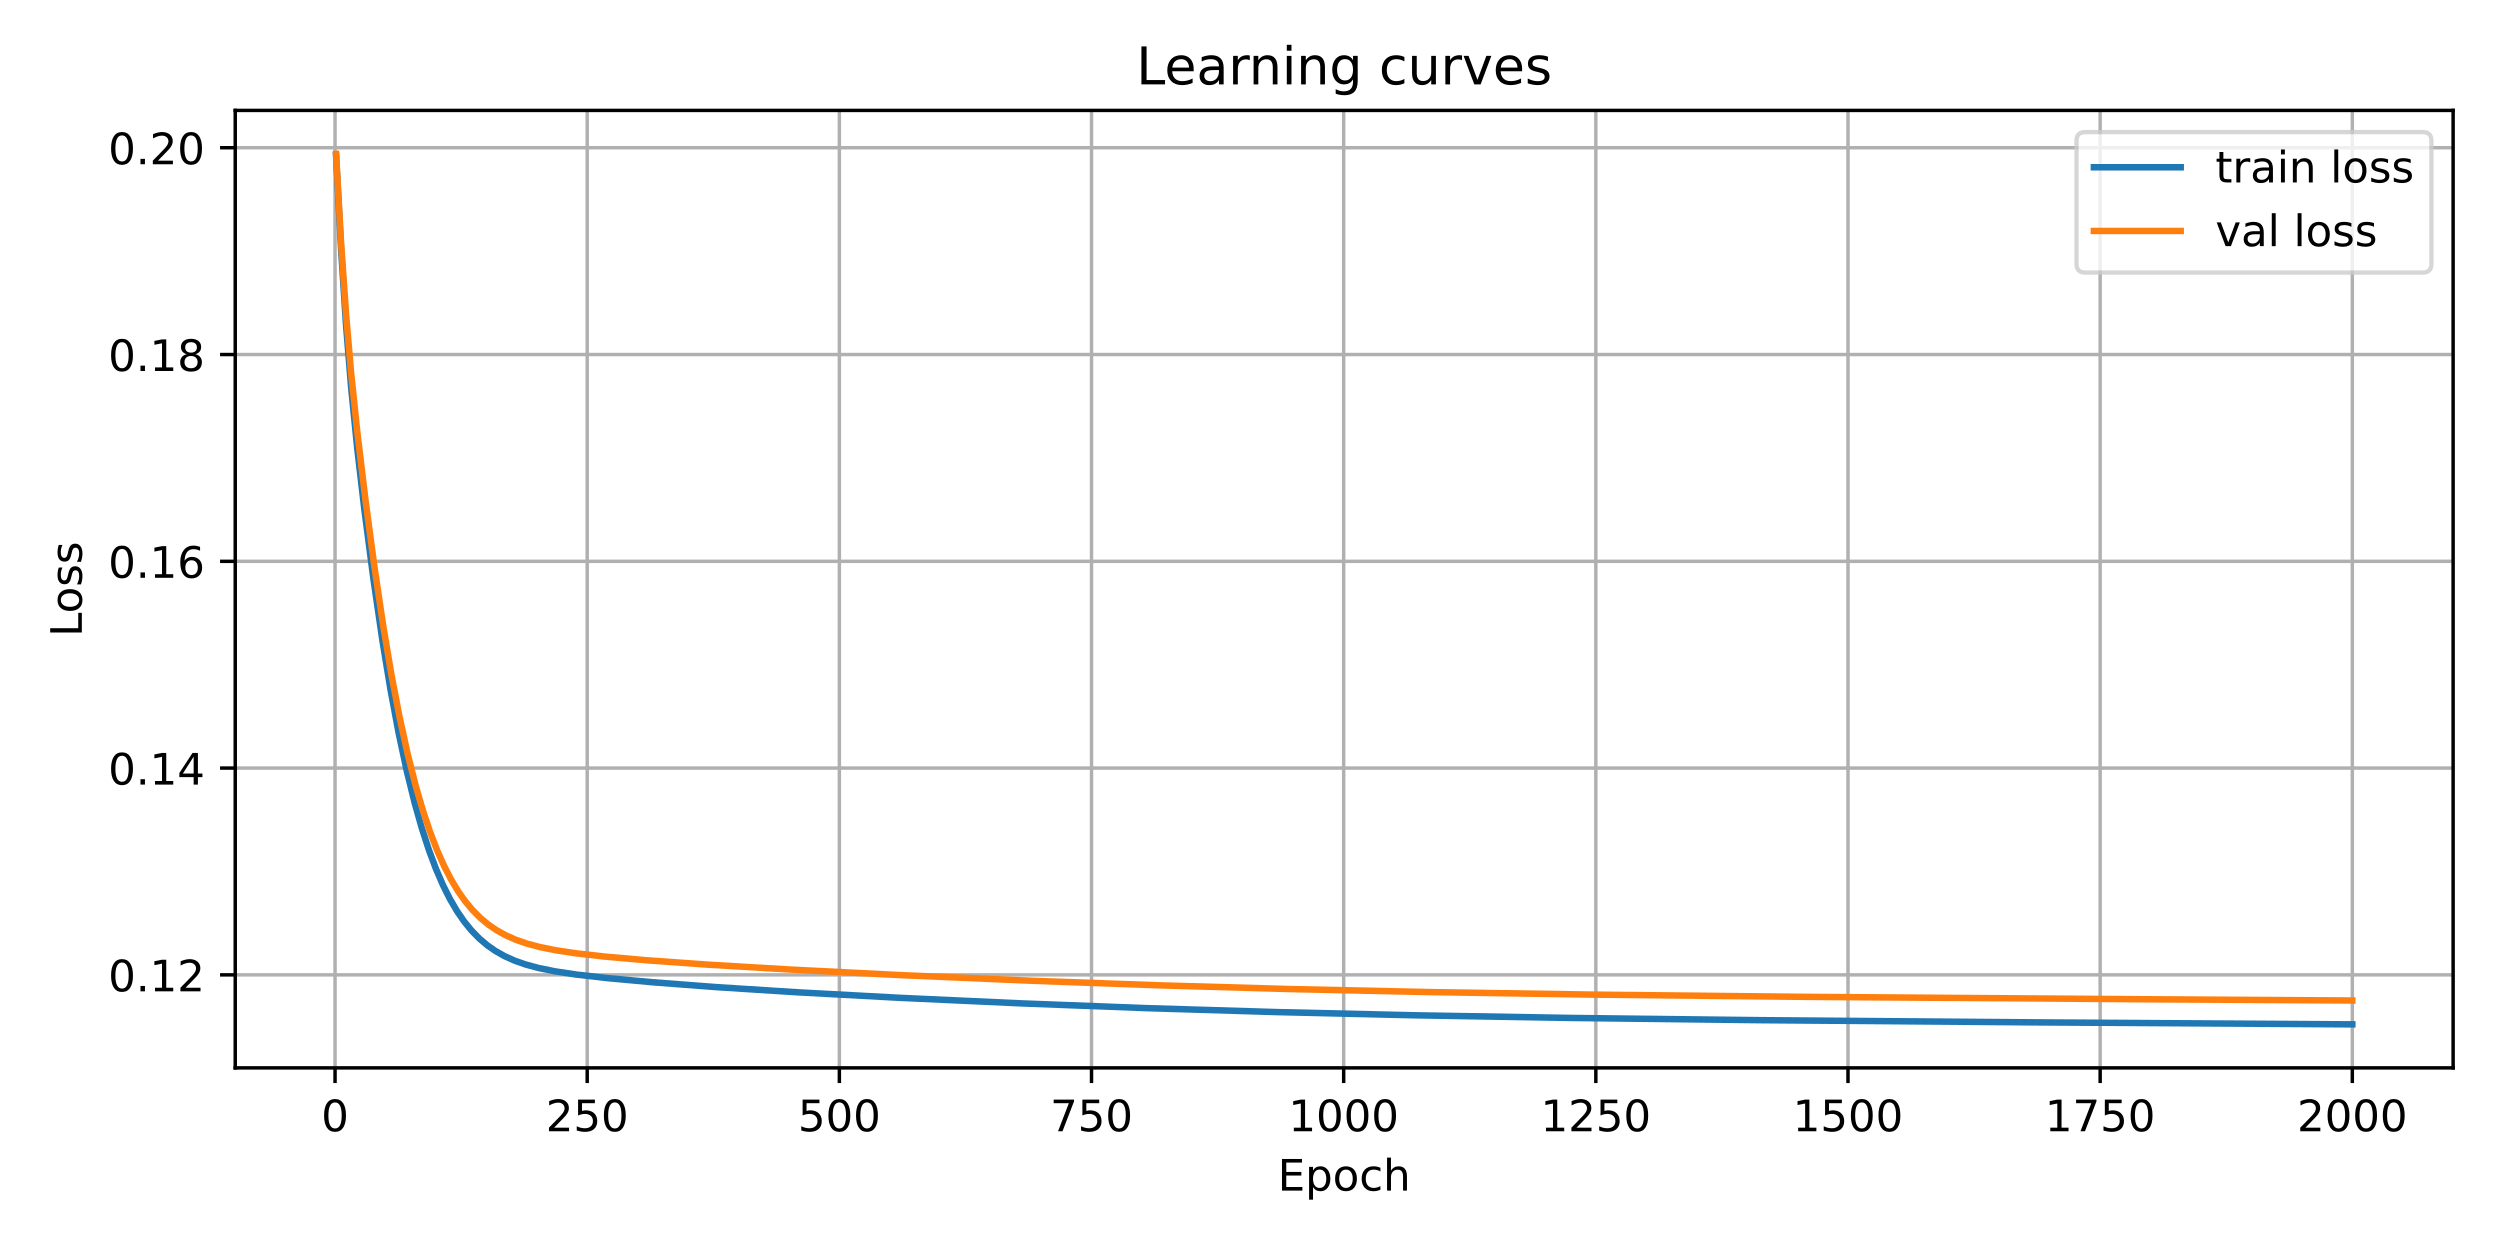
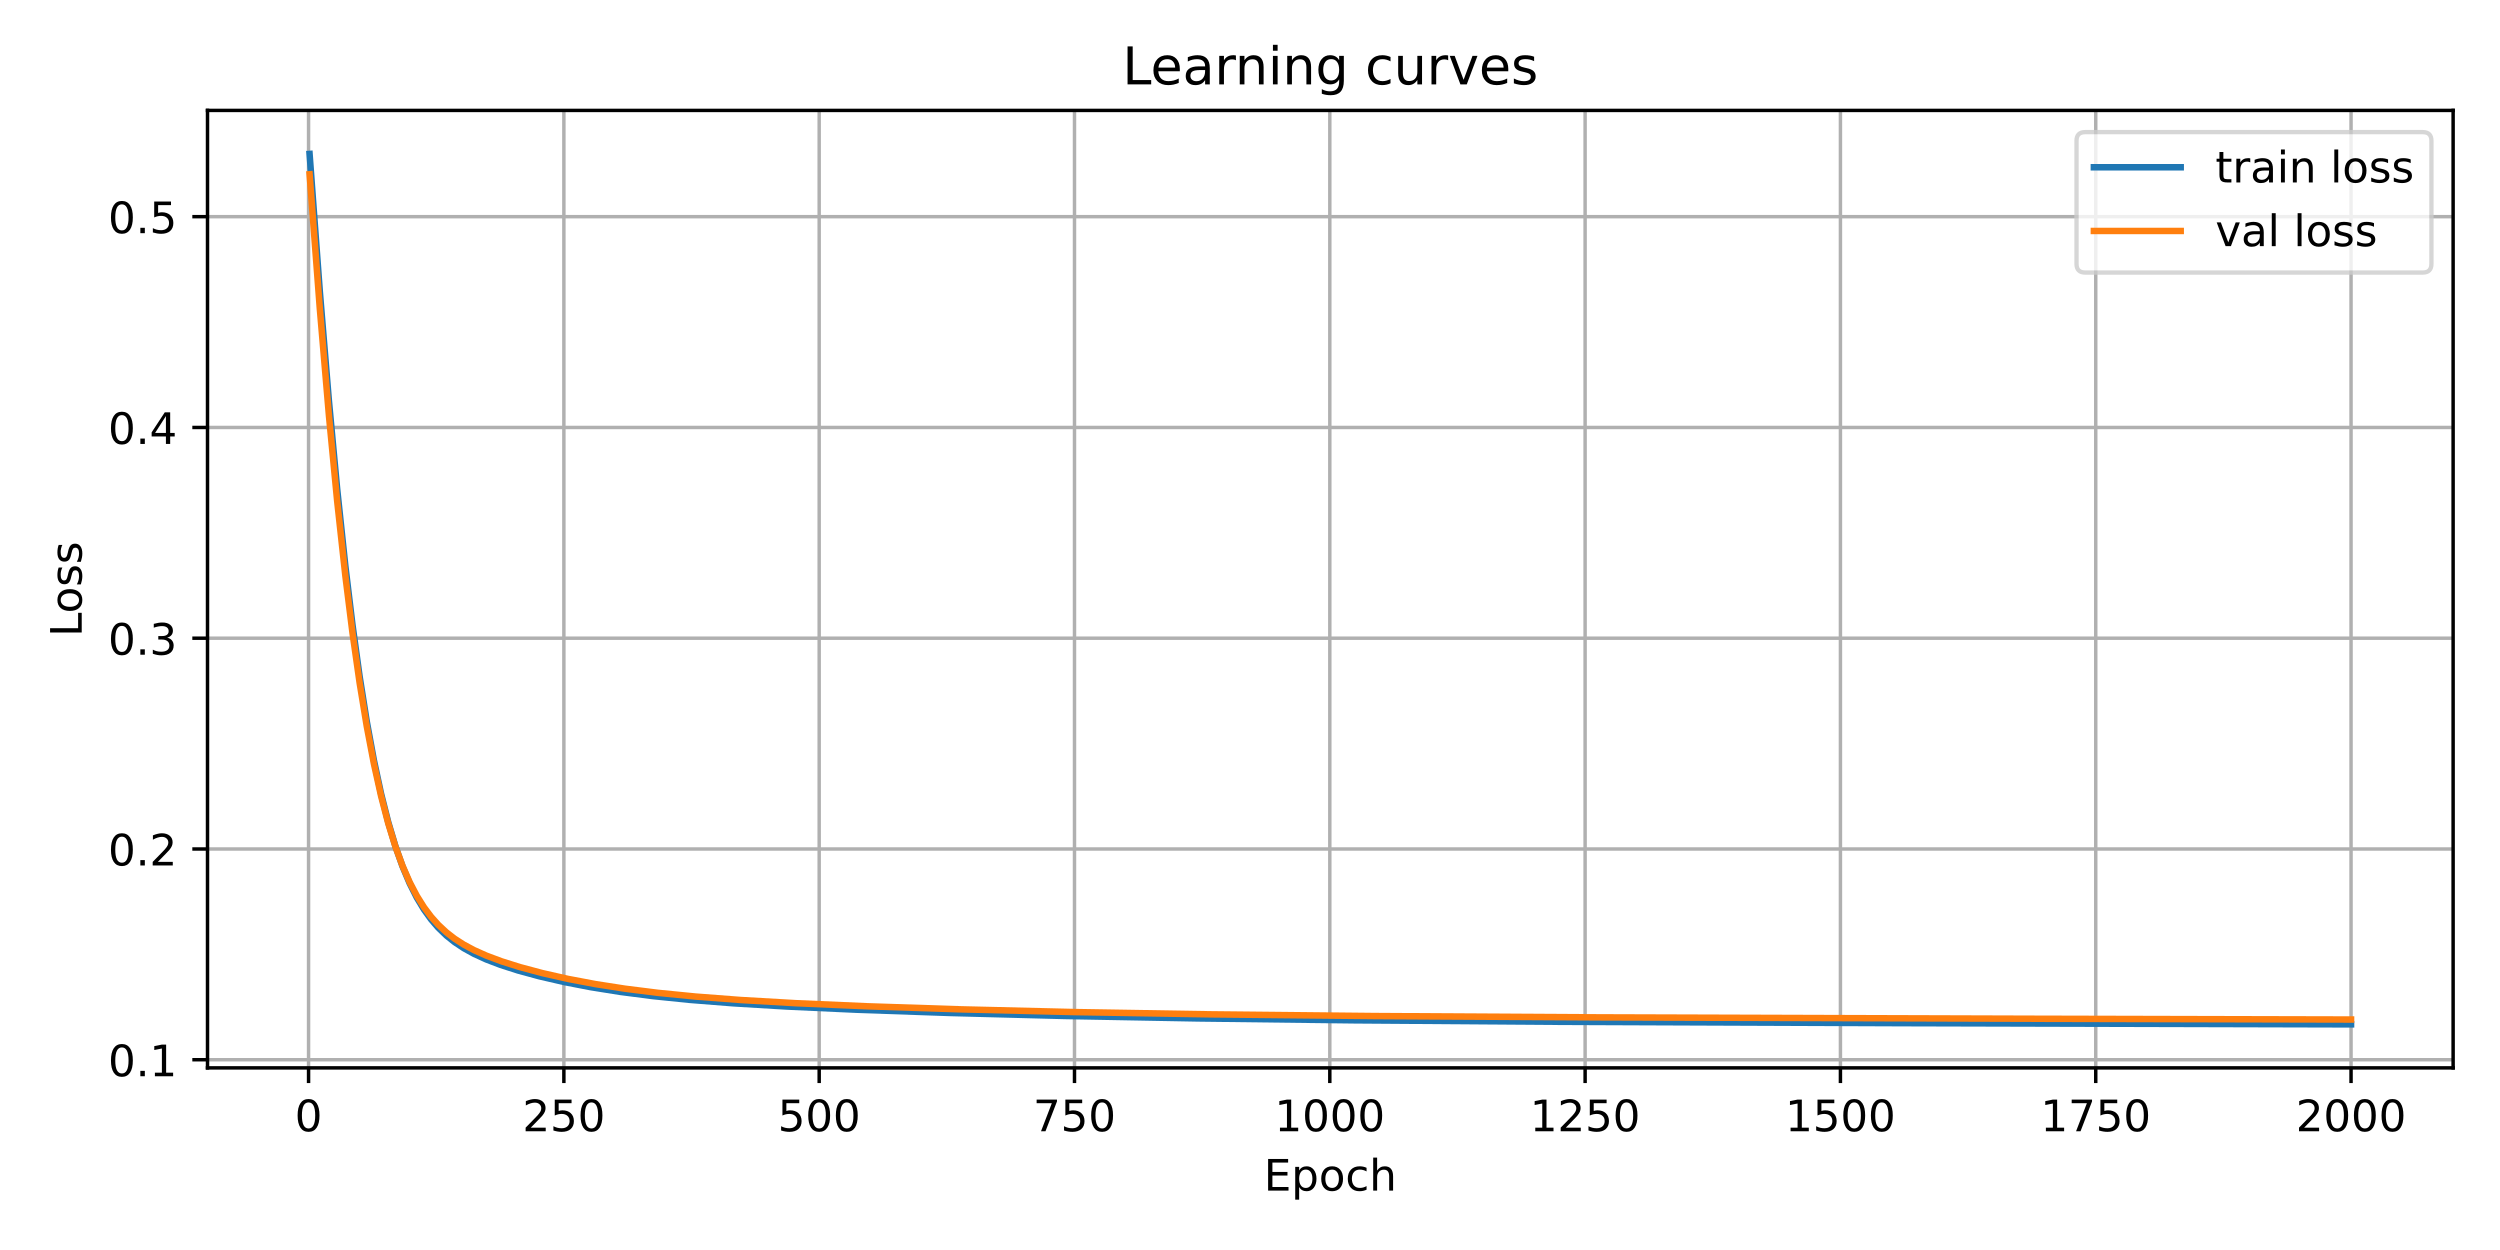
<svg xmlns="http://www.w3.org/2000/svg" xmlns:xlink="http://www.w3.org/1999/xlink" width="576pt" height="288pt" viewBox="0 0 576 288" version="1.1">
  <defs>
    <style type="text/css">*{stroke-linejoin: round; stroke-linecap: butt}</style>
  </defs>
  <g id="figure_1">
    <g id="patch_1">
      <path d="M 0 288  L 576 288  L 576 0  L 0 0  z " style="fill: #ffffff" />
    </g>
    <g id="axes_1">
      <g id="patch_2">
-         <path d="M 54.2 246.04  L 565.2 246.04  L 565.2 25.44  L 54.2 25.44  z " style="fill: #ffffff" />
+         <path d="M 47.81 246.04  L 565.2 246.04  L 565.2 25.44  L 47.81 25.44  z " style="fill: #ffffff" />
      </g>
      <g id="matplotlib.axis_1">
        <g id="xtick_1">
          <g id="line2d_1">
-             <path d="M 77.195 246.04  L 77.195 25.44  " clip-path="url(#pe8bb079bac)" style="fill: none; stroke: #b0b0b0; stroke-width: 0.8; stroke-linecap: square" />
+             <path d="M 71.092 246.04  L 71.092 25.44  " clip-path="url(#pb1911756c6)" style="fill: none; stroke: #b0b0b0; stroke-width: 0.8; stroke-linecap: square" />
          </g>
          <g id="line2d_2">
            <defs>
-               <path id="ma852bfc9d3" d="M 0 0  L 0 3.5  " style="stroke: #000000; stroke-width: 0.8" />
+               <path id="m61ad4c2de5" d="M 0 0  L 0 3.5  " style="stroke: #000000; stroke-width: 0.8" />
            </defs>
            <g>
-               <use xlink:href="#ma852bfc9d3" x="77.195" y="246.04" style="stroke: #000000; stroke-width: 0.8" />
+               <use xlink:href="#m61ad4c2de5" x="71.092" y="246.04" style="stroke: #000000; stroke-width: 0.8" />
            </g>
          </g>
          <g id="text_1">
-             <g transform="translate(74.01363 260.6384) scale(0.1 -0.1)">
+             <g transform="translate(67.91118 260.6384) scale(0.1 -0.1)">
              <defs>
                <path id="DejaVuSans-30" d="M 2034 4250  Q 1547 4250 1301 3770  Q 1056 3291 1056 2328  Q 1056 1369 1301 889  Q 1547 409 2034 409  Q 2525 409 2770 889  Q 3016 1369 3016 2328  Q 3016 3291 2770 3770  Q 2525 4250 2034 4250  z M 2034 4750  Q 2819 4750 3233 4129  Q 3647 3509 3647 2328  Q 3647 1150 3233 529  Q 2819 -91 2034 -91  Q 1250 -91 836 529  Q 422 1150 422 2328  Q 422 3509 836 4129  Q 1250 4750 2034 4750  z " transform="scale(0.015625)" />
              </defs>
              <use xlink:href="#DejaVuSans-30" />
            </g>
          </g>
        </g>
        <g id="xtick_2">
          <g id="line2d_3">
-             <path d="M 135.292 246.04  L 135.292 25.44  " clip-path="url(#pe8bb079bac)" style="fill: none; stroke: #b0b0b0; stroke-width: 0.8; stroke-linecap: square" />
+             <path d="M 129.916 246.04  L 129.916 25.44  " clip-path="url(#pb1911756c6)" style="fill: none; stroke: #b0b0b0; stroke-width: 0.8; stroke-linecap: square" />
          </g>
          <g id="line2d_4">
            <g>
-               <use xlink:href="#ma852bfc9d3" x="135.292" y="246.04" style="stroke: #000000; stroke-width: 0.8" />
+               <use xlink:href="#m61ad4c2de5" x="129.916" y="246.04" style="stroke: #000000; stroke-width: 0.8" />
            </g>
          </g>
          <g id="text_2">
-             <g transform="translate(125.7484 260.6384) scale(0.1 -0.1)">
+             <g transform="translate(120.3724 260.6384) scale(0.1 -0.1)">
              <defs>
                <path id="DejaVuSans-32" d="M 1228 531  L 3431 531  L 3431 0  L 469 0  L 469 531  Q 828 903 1448 1529  Q 2069 2156 2228 2338  Q 2531 2678 2651 2914  Q 2772 3150 2772 3378  Q 2772 3750 2511 3984  Q 2250 4219 1831 4219  Q 1534 4219 1204 4116  Q 875 4013 500 3803  L 500 4441  Q 881 4594 1212 4672  Q 1544 4750 1819 4750  Q 2544 4750 2975 4387  Q 3406 4025 3406 3419  Q 3406 3131 3298 2873  Q 3191 2616 2906 2266  Q 2828 2175 2409 1742  Q 1991 1309 1228 531  z " transform="scale(0.015625)" />
                <path id="DejaVuSans-35" d="M 691 4666  L 3169 4666  L 3169 4134  L 1269 4134  L 1269 2991  Q 1406 3038 1543 3061  Q 1681 3084 1819 3084  Q 2600 3084 3056 2656  Q 3513 2228 3513 1497  Q 3513 744 3044 326  Q 2575 -91 1722 -91  Q 1428 -91 1123 -41  Q 819 9 494 109  L 494 744  Q 775 591 1075 516  Q 1375 441 1709 441  Q 2250 441 2565 725  Q 2881 1009 2881 1497  Q 2881 1984 2565 2268  Q 2250 2553 1709 2553  Q 1456 2553 1204 2497  Q 953 2441 691 2322  L 691 4666  z " transform="scale(0.015625)" />
              </defs>
              <use xlink:href="#DejaVuSans-32" />
              <use xlink:href="#DejaVuSans-35" x="63.623" />
              <use xlink:href="#DejaVuSans-30" x="127.246" />
            </g>
          </g>
        </g>
        <g id="xtick_3">
          <g id="line2d_5">
-             <path d="M 193.389 246.04  L 193.389 25.44  " clip-path="url(#pe8bb079bac)" style="fill: none; stroke: #b0b0b0; stroke-width: 0.8; stroke-linecap: square" />
+             <path d="M 188.74 246.04  L 188.74 25.44  " clip-path="url(#pb1911756c6)" style="fill: none; stroke: #b0b0b0; stroke-width: 0.8; stroke-linecap: square" />
          </g>
          <g id="line2d_6">
            <g>
-               <use xlink:href="#ma852bfc9d3" x="193.389" y="246.04" style="stroke: #000000; stroke-width: 0.8" />
+               <use xlink:href="#m61ad4c2de5" x="188.74" y="246.04" style="stroke: #000000; stroke-width: 0.8" />
            </g>
          </g>
          <g id="text_3">
-             <g transform="translate(183.8456 260.6384) scale(0.1 -0.1)">
+             <g transform="translate(179.1961 260.6384) scale(0.1 -0.1)">
              <use xlink:href="#DejaVuSans-35" />
              <use xlink:href="#DejaVuSans-30" x="63.623" />
              <use xlink:href="#DejaVuSans-30" x="127.246" />
            </g>
          </g>
        </g>
        <g id="xtick_4">
          <g id="line2d_7">
-             <path d="M 251.487 246.04  L 251.487 25.44  " clip-path="url(#pe8bb079bac)" style="fill: none; stroke: #b0b0b0; stroke-width: 0.8; stroke-linecap: square" />
+             <path d="M 247.564 246.04  L 247.564 25.44  " clip-path="url(#pb1911756c6)" style="fill: none; stroke: #b0b0b0; stroke-width: 0.8; stroke-linecap: square" />
          </g>
          <g id="line2d_8">
            <g>
-               <use xlink:href="#ma852bfc9d3" x="251.487" y="246.04" style="stroke: #000000; stroke-width: 0.8" />
+               <use xlink:href="#m61ad4c2de5" x="247.564" y="246.04" style="stroke: #000000; stroke-width: 0.8" />
            </g>
          </g>
          <g id="text_4">
-             <g transform="translate(241.9428 260.6384) scale(0.1 -0.1)">
+             <g transform="translate(238.0199 260.6384) scale(0.1 -0.1)">
              <defs>
                <path id="DejaVuSans-37" d="M 525 4666  L 3525 4666  L 3525 4397  L 1831 0  L 1172 0  L 2766 4134  L 525 4134  L 525 4666  z " transform="scale(0.015625)" />
              </defs>
              <use xlink:href="#DejaVuSans-37" />
              <use xlink:href="#DejaVuSans-35" x="63.623" />
              <use xlink:href="#DejaVuSans-30" x="127.246" />
            </g>
          </g>
        </g>
        <g id="xtick_5">
          <g id="line2d_9">
-             <path d="M 309.584 246.04  L 309.584 25.44  " clip-path="url(#pe8bb079bac)" style="fill: none; stroke: #b0b0b0; stroke-width: 0.8; stroke-linecap: square" />
+             <path d="M 306.387 246.04  L 306.387 25.44  " clip-path="url(#pb1911756c6)" style="fill: none; stroke: #b0b0b0; stroke-width: 0.8; stroke-linecap: square" />
          </g>
          <g id="line2d_10">
            <g>
-               <use xlink:href="#ma852bfc9d3" x="309.584" y="246.04" style="stroke: #000000; stroke-width: 0.8" />
+               <use xlink:href="#m61ad4c2de5" x="306.387" y="246.04" style="stroke: #000000; stroke-width: 0.8" />
            </g>
          </g>
          <g id="text_5">
-             <g transform="translate(296.8588 260.6384) scale(0.1 -0.1)">
+             <g transform="translate(293.6624 260.6384) scale(0.1 -0.1)">
              <defs>
                <path id="DejaVuSans-31" d="M 794 531  L 1825 531  L 1825 4091  L 703 3866  L 703 4441  L 1819 4666  L 2450 4666  L 2450 531  L 3481 531  L 3481 0  L 794 0  L 794 531  z " transform="scale(0.015625)" />
              </defs>
              <use xlink:href="#DejaVuSans-31" />
              <use xlink:href="#DejaVuSans-30" x="63.623" />
              <use xlink:href="#DejaVuSans-30" x="127.246" />
              <use xlink:href="#DejaVuSans-30" x="190.869" />
            </g>
          </g>
        </g>
        <g id="xtick_6">
          <g id="line2d_11">
-             <path d="M 367.681 246.04  L 367.681 25.44  " clip-path="url(#pe8bb079bac)" style="fill: none; stroke: #b0b0b0; stroke-width: 0.8; stroke-linecap: square" />
+             <path d="M 365.211 246.04  L 365.211 25.44  " clip-path="url(#pb1911756c6)" style="fill: none; stroke: #b0b0b0; stroke-width: 0.8; stroke-linecap: square" />
          </g>
          <g id="line2d_12">
            <g>
-               <use xlink:href="#ma852bfc9d3" x="367.681" y="246.04" style="stroke: #000000; stroke-width: 0.8" />
+               <use xlink:href="#m61ad4c2de5" x="365.211" y="246.04" style="stroke: #000000; stroke-width: 0.8" />
            </g>
          </g>
          <g id="text_6">
-             <g transform="translate(354.956 260.6384) scale(0.1 -0.1)">
+             <g transform="translate(352.4861 260.6384) scale(0.1 -0.1)">
              <use xlink:href="#DejaVuSans-31" />
              <use xlink:href="#DejaVuSans-32" x="63.623" />
              <use xlink:href="#DejaVuSans-35" x="127.246" />
              <use xlink:href="#DejaVuSans-30" x="190.869" />
            </g>
          </g>
        </g>
        <g id="xtick_7">
          <g id="line2d_13">
-             <path d="M 425.778 246.04  L 425.778 25.44  " clip-path="url(#pe8bb079bac)" style="fill: none; stroke: #b0b0b0; stroke-width: 0.8; stroke-linecap: square" />
+             <path d="M 424.035 246.04  L 424.035 25.44  " clip-path="url(#pb1911756c6)" style="fill: none; stroke: #b0b0b0; stroke-width: 0.8; stroke-linecap: square" />
          </g>
          <g id="line2d_14">
            <g>
-               <use xlink:href="#ma852bfc9d3" x="425.778" y="246.04" style="stroke: #000000; stroke-width: 0.8" />
+               <use xlink:href="#m61ad4c2de5" x="424.035" y="246.04" style="stroke: #000000; stroke-width: 0.8" />
            </g>
          </g>
          <g id="text_7">
-             <g transform="translate(413.0533 260.6384) scale(0.1 -0.1)">
+             <g transform="translate(411.3098 260.6384) scale(0.1 -0.1)">
              <use xlink:href="#DejaVuSans-31" />
              <use xlink:href="#DejaVuSans-35" x="63.623" />
              <use xlink:href="#DejaVuSans-30" x="127.246" />
              <use xlink:href="#DejaVuSans-30" x="190.869" />
            </g>
          </g>
        </g>
        <g id="xtick_8">
          <g id="line2d_15">
-             <path d="M 483.875 246.04  L 483.875 25.44  " clip-path="url(#pe8bb079bac)" style="fill: none; stroke: #b0b0b0; stroke-width: 0.8; stroke-linecap: square" />
+             <path d="M 482.859 246.04  L 482.859 25.44  " clip-path="url(#pb1911756c6)" style="fill: none; stroke: #b0b0b0; stroke-width: 0.8; stroke-linecap: square" />
          </g>
          <g id="line2d_16">
            <g>
-               <use xlink:href="#ma852bfc9d3" x="483.875" y="246.04" style="stroke: #000000; stroke-width: 0.8" />
+               <use xlink:href="#m61ad4c2de5" x="482.859" y="246.04" style="stroke: #000000; stroke-width: 0.8" />
            </g>
          </g>
          <g id="text_8">
-             <g transform="translate(471.1505 260.6384) scale(0.1 -0.1)">
+             <g transform="translate(470.1335 260.6384) scale(0.1 -0.1)">
              <use xlink:href="#DejaVuSans-31" />
              <use xlink:href="#DejaVuSans-37" x="63.623" />
              <use xlink:href="#DejaVuSans-35" x="127.246" />
              <use xlink:href="#DejaVuSans-30" x="190.869" />
            </g>
          </g>
        </g>
        <g id="xtick_9">
          <g id="line2d_17">
-             <path d="M 541.973 246.04  L 541.973 25.44  " clip-path="url(#pe8bb079bac)" style="fill: none; stroke: #b0b0b0; stroke-width: 0.8; stroke-linecap: square" />
+             <path d="M 541.682 246.04  L 541.682 25.44  " clip-path="url(#pb1911756c6)" style="fill: none; stroke: #b0b0b0; stroke-width: 0.8; stroke-linecap: square" />
          </g>
          <g id="line2d_18">
            <g>
-               <use xlink:href="#ma852bfc9d3" x="541.973" y="246.04" style="stroke: #000000; stroke-width: 0.8" />
+               <use xlink:href="#m61ad4c2de5" x="541.682" y="246.04" style="stroke: #000000; stroke-width: 0.8" />
            </g>
          </g>
          <g id="text_9">
-             <g transform="translate(529.2477 260.6384) scale(0.1 -0.1)">
+             <g transform="translate(528.9573 260.6384) scale(0.1 -0.1)">
              <use xlink:href="#DejaVuSans-32" />
              <use xlink:href="#DejaVuSans-30" x="63.623" />
              <use xlink:href="#DejaVuSans-30" x="127.246" />
              <use xlink:href="#DejaVuSans-30" x="190.869" />
            </g>
          </g>
        </g>
        <g id="text_10">
-           <g transform="translate(294.3891 274.3166) scale(0.1 -0.1)">
+           <g transform="translate(291.1941 274.3166) scale(0.1 -0.1)">
            <defs>
              <path id="DejaVuSans-45" d="M 628 4666  L 3578 4666  L 3578 4134  L 1259 4134  L 1259 2753  L 3481 2753  L 3481 2222  L 1259 2222  L 1259 531  L 3634 531  L 3634 0  L 628 0  L 628 4666  z " transform="scale(0.015625)" />
              <path id="DejaVuSans-70" d="M 1159 525  L 1159 -1331  L 581 -1331  L 581 3500  L 1159 3500  L 1159 2969  Q 1341 3281 1617 3432  Q 1894 3584 2278 3584  Q 2916 3584 3314 3078  Q 3713 2572 3713 1747  Q 3713 922 3314 415  Q 2916 -91 2278 -91  Q 1894 -91 1617 61  Q 1341 213 1159 525  z M 3116 1747  Q 3116 2381 2855 2742  Q 2594 3103 2138 3103  Q 1681 3103 1420 2742  Q 1159 2381 1159 1747  Q 1159 1113 1420 752  Q 1681 391 2138 391  Q 2594 391 2855 752  Q 3116 1113 3116 1747  z " transform="scale(0.015625)" />
              <path id="DejaVuSans-6f" d="M 1959 3097  Q 1497 3097 1228 2736  Q 959 2375 959 1747  Q 959 1119 1226 758  Q 1494 397 1959 397  Q 2419 397 2687 759  Q 2956 1122 2956 1747  Q 2956 2369 2687 2733  Q 2419 3097 1959 3097  z M 1959 3584  Q 2709 3584 3137 3096  Q 3566 2609 3566 1747  Q 3566 888 3137 398  Q 2709 -91 1959 -91  Q 1206 -91 779 398  Q 353 888 353 1747  Q 353 2609 779 3096  Q 1206 3584 1959 3584  z " transform="scale(0.015625)" />
              <path id="DejaVuSans-63" d="M 3122 3366  L 3122 2828  Q 2878 2963 2633 3030  Q 2388 3097 2138 3097  Q 1578 3097 1268 2742  Q 959 2388 959 1747  Q 959 1106 1268 751  Q 1578 397 2138 397  Q 2388 397 2633 464  Q 2878 531 3122 666  L 3122 134  Q 2881 22 2623 -34  Q 2366 -91 2075 -91  Q 1284 -91 818 406  Q 353 903 353 1747  Q 353 2603 823 3093  Q 1294 3584 2113 3584  Q 2378 3584 2631 3529  Q 2884 3475 3122 3366  z " transform="scale(0.015625)" />
              <path id="DejaVuSans-68" d="M 3513 2113  L 3513 0  L 2938 0  L 2938 2094  Q 2938 2591 2744 2837  Q 2550 3084 2163 3084  Q 1697 3084 1428 2787  Q 1159 2491 1159 1978  L 1159 0  L 581 0  L 581 4863  L 1159 4863  L 1159 2956  Q 1366 3272 1645 3428  Q 1925 3584 2291 3584  Q 2894 3584 3203 3211  Q 3513 2838 3513 2113  z " transform="scale(0.015625)" />
            </defs>
            <use xlink:href="#DejaVuSans-45" />
            <use xlink:href="#DejaVuSans-70" x="63.184" />
            <use xlink:href="#DejaVuSans-6f" x="126.66" />
            <use xlink:href="#DejaVuSans-63" x="187.842" />
            <use xlink:href="#DejaVuSans-68" x="242.822" />
          </g>
        </g>
      </g>
      <g id="matplotlib.axis_2">
        <g id="ytick_1">
          <g id="line2d_19">
-             <path d="M 54.2 224.607  L 565.2 224.607  " clip-path="url(#pe8bb079bac)" style="fill: none; stroke: #b0b0b0; stroke-width: 0.8; stroke-linecap: square" />
+             <path d="M 47.81 244.167  L 565.2 244.167  " clip-path="url(#pb1911756c6)" style="fill: none; stroke: #b0b0b0; stroke-width: 0.8; stroke-linecap: square" />
          </g>
          <g id="line2d_20">
            <defs>
-               <path id="m30948f70c2" d="M 0 0  L -3.5 0  " style="stroke: #000000; stroke-width: 0.8" />
+               <path id="m77de1661bc" d="M 0 0  L -3.5 0  " style="stroke: #000000; stroke-width: 0.8" />
            </defs>
            <g>
-               <use xlink:href="#m30948f70c2" x="54.2" y="224.607" style="stroke: #000000; stroke-width: 0.8" />
+               <use xlink:href="#m77de1661bc" x="47.81" y="244.167" style="stroke: #000000; stroke-width: 0.8" />
            </g>
          </g>
          <g id="text_11">
-             <g transform="translate(24.93437 228.4063) scale(0.1 -0.1)">
+             <g transform="translate(24.90687 247.9664) scale(0.1 -0.1)">
              <defs>
                <path id="DejaVuSans-2e" d="M 684 794  L 1344 794  L 1344 0  L 684 0  L 684 794  z " transform="scale(0.015625)" />
              </defs>
              <use xlink:href="#DejaVuSans-30" />
              <use xlink:href="#DejaVuSans-2e" x="63.623" />
              <use xlink:href="#DejaVuSans-31" x="95.41" />
-               <use xlink:href="#DejaVuSans-32" x="159.033" />
            </g>
          </g>
        </g>
        <g id="ytick_2">
          <g id="line2d_21">
-             <path d="M 54.2 176.966  L 565.2 176.966  " clip-path="url(#pe8bb079bac)" style="fill: none; stroke: #b0b0b0; stroke-width: 0.8; stroke-linecap: square" />
+             <path d="M 47.81 195.607  L 565.2 195.607  " clip-path="url(#pb1911756c6)" style="fill: none; stroke: #b0b0b0; stroke-width: 0.8; stroke-linecap: square" />
          </g>
          <g id="line2d_22">
            <g>
-               <use xlink:href="#m30948f70c2" x="54.2" y="176.966" style="stroke: #000000; stroke-width: 0.8" />
+               <use xlink:href="#m77de1661bc" x="47.81" y="195.607" style="stroke: #000000; stroke-width: 0.8" />
            </g>
          </g>
          <g id="text_12">
-             <g transform="translate(24.93437 180.7654) scale(0.1 -0.1)">
-               <defs>
-                 <path id="DejaVuSans-34" d="M 2419 4116  L 825 1625  L 2419 1625  L 2419 4116  z M 2253 4666  L 3047 4666  L 3047 1625  L 3713 1625  L 3713 1100  L 3047 1100  L 3047 0  L 2419 0  L 2419 1100  L 313 1100  L 313 1709  L 2253 4666  z " transform="scale(0.015625)" />
-               </defs>
+             <g transform="translate(24.90687 199.4062) scale(0.1 -0.1)">
              <use xlink:href="#DejaVuSans-30" />
              <use xlink:href="#DejaVuSans-2e" x="63.623" />
-               <use xlink:href="#DejaVuSans-31" x="95.41" />
-               <use xlink:href="#DejaVuSans-34" x="159.033" />
+               <use xlink:href="#DejaVuSans-32" x="95.41" />
            </g>
          </g>
        </g>
        <g id="ytick_3">
          <g id="line2d_23">
-             <path d="M 54.2 129.325  L 565.2 129.325  " clip-path="url(#pe8bb079bac)" style="fill: none; stroke: #b0b0b0; stroke-width: 0.8; stroke-linecap: square" />
+             <path d="M 47.81 147.047  L 565.2 147.047  " clip-path="url(#pb1911756c6)" style="fill: none; stroke: #b0b0b0; stroke-width: 0.8; stroke-linecap: square" />
          </g>
          <g id="line2d_24">
            <g>
-               <use xlink:href="#m30948f70c2" x="54.2" y="129.325" style="stroke: #000000; stroke-width: 0.8" />
+               <use xlink:href="#m77de1661bc" x="47.81" y="147.047" style="stroke: #000000; stroke-width: 0.8" />
            </g>
          </g>
          <g id="text_13">
-             <g transform="translate(24.93437 133.1245) scale(0.1 -0.1)">
-               <defs>
-                 <path id="DejaVuSans-36" d="M 2113 2584  Q 1688 2584 1439 2293  Q 1191 2003 1191 1497  Q 1191 994 1439 701  Q 1688 409 2113 409  Q 2538 409 2786 701  Q 3034 994 3034 1497  Q 3034 2003 2786 2293  Q 2538 2584 2113 2584  z M 3366 4563  L 3366 3988  Q 3128 4100 2886 4159  Q 2644 4219 2406 4219  Q 1781 4219 1451 3797  Q 1122 3375 1075 2522  Q 1259 2794 1537 2939  Q 1816 3084 2150 3084  Q 2853 3084 3261 2657  Q 3669 2231 3669 1497  Q 3669 778 3244 343  Q 2819 -91 2113 -91  Q 1303 -91 875 529  Q 447 1150 447 2328  Q 447 3434 972 4092  Q 1497 4750 2381 4750  Q 2619 4750 2861 4703  Q 3103 4656 3366 4563  z " transform="scale(0.015625)" />
+             <g transform="translate(24.90687 150.8459) scale(0.1 -0.1)">
+               <defs>
+                 <path id="DejaVuSans-33" d="M 2597 2516  Q 3050 2419 3304 2112  Q 3559 1806 3559 1356  Q 3559 666 3084 287  Q 2609 -91 1734 -91  Q 1441 -91 1130 -33  Q 819 25 488 141  L 488 750  Q 750 597 1062 519  Q 1375 441 1716 441  Q 2309 441 2620 675  Q 2931 909 2931 1356  Q 2931 1769 2642 2001  Q 2353 2234 1838 2234  L 1294 2234  L 1294 2753  L 1863 2753  Q 2328 2753 2575 2939  Q 2822 3125 2822 3475  Q 2822 3834 2567 4026  Q 2313 4219 1838 4219  Q 1578 4219 1281 4162  Q 984 4106 628 3988  L 628 4550  Q 988 4650 1302 4700  Q 1616 4750 1894 4750  Q 2613 4750 3031 4423  Q 3450 4097 3450 3541  Q 3450 3153 3228 2886  Q 3006 2619 2597 2516  z " transform="scale(0.015625)" />
              </defs>
              <use xlink:href="#DejaVuSans-30" />
              <use xlink:href="#DejaVuSans-2e" x="63.623" />
-               <use xlink:href="#DejaVuSans-31" x="95.41" />
-               <use xlink:href="#DejaVuSans-36" x="159.033" />
+               <use xlink:href="#DejaVuSans-33" x="95.41" />
            </g>
          </g>
        </g>
        <g id="ytick_4">
          <g id="line2d_25">
-             <path d="M 54.2 81.684  L 565.2 81.684  " clip-path="url(#pe8bb079bac)" style="fill: none; stroke: #b0b0b0; stroke-width: 0.8; stroke-linecap: square" />
+             <path d="M 47.81 98.486  L 565.2 98.486  " clip-path="url(#pb1911756c6)" style="fill: none; stroke: #b0b0b0; stroke-width: 0.8; stroke-linecap: square" />
          </g>
          <g id="line2d_26">
            <g>
-               <use xlink:href="#m30948f70c2" x="54.2" y="81.684" style="stroke: #000000; stroke-width: 0.8" />
+               <use xlink:href="#m77de1661bc" x="47.81" y="98.486" style="stroke: #000000; stroke-width: 0.8" />
            </g>
          </g>
          <g id="text_14">
-             <g transform="translate(24.93437 85.48358) scale(0.1 -0.1)">
-               <defs>
-                 <path id="DejaVuSans-38" d="M 2034 2216  Q 1584 2216 1326 1975  Q 1069 1734 1069 1313  Q 1069 891 1326 650  Q 1584 409 2034 409  Q 2484 409 2743 651  Q 3003 894 3003 1313  Q 3003 1734 2745 1975  Q 2488 2216 2034 2216  z M 1403 2484  Q 997 2584 770 2862  Q 544 3141 544 3541  Q 544 4100 942 4425  Q 1341 4750 2034 4750  Q 2731 4750 3128 4425  Q 3525 4100 3525 3541  Q 3525 3141 3298 2862  Q 3072 2584 2669 2484  Q 3125 2378 3379 2068  Q 3634 1759 3634 1313  Q 3634 634 3220 271  Q 2806 -91 2034 -91  Q 1263 -91 848 271  Q 434 634 434 1313  Q 434 1759 690 2068  Q 947 2378 1403 2484  z M 1172 3481  Q 1172 3119 1398 2916  Q 1625 2713 2034 2713  Q 2441 2713 2670 2916  Q 2900 3119 2900 3481  Q 2900 3844 2670 4047  Q 2441 4250 2034 4250  Q 1625 4250 1398 4047  Q 1172 3844 1172 3481  z " transform="scale(0.015625)" />
+             <g transform="translate(24.90687 102.2857) scale(0.1 -0.1)">
+               <defs>
+                 <path id="DejaVuSans-34" d="M 2419 4116  L 825 1625  L 2419 1625  L 2419 4116  z M 2253 4666  L 3047 4666  L 3047 1625  L 3713 1625  L 3713 1100  L 3047 1100  L 3047 0  L 2419 0  L 2419 1100  L 313 1100  L 313 1709  L 2253 4666  z " transform="scale(0.015625)" />
              </defs>
              <use xlink:href="#DejaVuSans-30" />
              <use xlink:href="#DejaVuSans-2e" x="63.623" />
-               <use xlink:href="#DejaVuSans-31" x="95.41" />
-               <use xlink:href="#DejaVuSans-38" x="159.033" />
+               <use xlink:href="#DejaVuSans-34" x="95.41" />
            </g>
          </g>
        </g>
        <g id="ytick_5">
          <g id="line2d_27">
-             <path d="M 54.2 34.043  L 565.2 34.043  " clip-path="url(#pe8bb079bac)" style="fill: none; stroke: #b0b0b0; stroke-width: 0.8; stroke-linecap: square" />
+             <path d="M 47.81 49.926  L 565.2 49.926  " clip-path="url(#pb1911756c6)" style="fill: none; stroke: #b0b0b0; stroke-width: 0.8; stroke-linecap: square" />
          </g>
          <g id="line2d_28">
            <g>
-               <use xlink:href="#m30948f70c2" x="54.2" y="34.043" style="stroke: #000000; stroke-width: 0.8" />
+               <use xlink:href="#m77de1661bc" x="47.81" y="49.926" style="stroke: #000000; stroke-width: 0.8" />
            </g>
          </g>
          <g id="text_15">
-             <g transform="translate(24.93437 37.84268) scale(0.1 -0.1)">
+             <g transform="translate(24.90687 53.72541) scale(0.1 -0.1)">
              <use xlink:href="#DejaVuSans-30" />
              <use xlink:href="#DejaVuSans-2e" x="63.623" />
-               <use xlink:href="#DejaVuSans-32" x="95.41" />
-               <use xlink:href="#DejaVuSans-30" x="159.033" />
+               <use xlink:href="#DejaVuSans-35" x="95.41" />
            </g>
          </g>
        </g>
        <g id="text_16">
-           <g transform="translate(18.85469 146.7072) rotate(-90) scale(0.1 -0.1)">
+           <g transform="translate(18.82719 146.7072) rotate(-90) scale(0.1 -0.1)">
            <defs>
              <path id="DejaVuSans-4c" d="M 628 4666  L 1259 4666  L 1259 531  L 3531 531  L 3531 0  L 628 0  L 628 4666  z " transform="scale(0.015625)" />
              <path id="DejaVuSans-73" d="M 2834 3397  L 2834 2853  Q 2591 2978 2328 3040  Q 2066 3103 1784 3103  Q 1356 3103 1142 2972  Q 928 2841 928 2578  Q 928 2378 1081 2264  Q 1234 2150 1697 2047  L 1894 2003  Q 2506 1872 2764 1633  Q 3022 1394 3022 966  Q 3022 478 2636 193  Q 2250 -91 1575 -91  Q 1294 -91 989 -36  Q 684 19 347 128  L 347 722  Q 666 556 975 473  Q 1284 391 1588 391  Q 1994 391 2212 530  Q 2431 669 2431 922  Q 2431 1156 2273 1281  Q 2116 1406 1581 1522  L 1381 1569  Q 847 1681 609 1914  Q 372 2147 372 2553  Q 372 3047 722 3315  Q 1072 3584 1716 3584  Q 2034 3584 2315 3537  Q 2597 3491 2834 3397  z " transform="scale(0.015625)" />
            </defs>
            <use xlink:href="#DejaVuSans-4c" />
            <use xlink:href="#DejaVuSans-6f" x="53.963" />
            <use xlink:href="#DejaVuSans-73" x="115.145" />
            <use xlink:href="#DejaVuSans-73" x="167.244" />
          </g>
        </g>
      </g>
      <g id="line2d_29">
-         <path d="M 77.427 35.781  L 78.589 57.46  L 79.751 75.188  L 80.913 89.386  L 82.307 103.294  L 83.934 117.255  L 86.026 133.292  L 88.117 147.613  L 89.976 158.888  L 91.835 168.82  L 93.694 177.503  L 95.554 185.044  L 97.18 190.789  L 98.807 195.808  L 100.434 200.167  L 102.06 203.935  L 103.687 207.175  L 105.314 209.947  L 106.941 212.309  L 108.567 214.314  L 110.427 216.23  L 112.286 217.806  L 114.145 219.102  L 116.236 220.285  L 118.56 221.329  L 121.116 222.225  L 124.137 223.039  L 127.856 223.792  L 132.736 224.531  L 139.708 225.334  L 150.397 226.316  L 165.27 227.447  L 183.861 228.631  L 207.333 229.898  L 234.987 231.165  L 264.036 232.27  L 294.246 233.186  L 326.083 233.925  L 361.871 234.532  L 405.793 235.049  L 469.932 235.56  L 541.973 236.013  L 541.973 236.013  " clip-path="url(#pe8bb079bac)" style="fill: none; stroke: #1f77b4; stroke-width: 1.5; stroke-linecap: square" />
+         <path d="M 71.328 35.467  L 73.681 67.094  L 75.798 92.555  L 77.681 112.652  L 79.563 130.355  L 81.21 143.947  L 82.857 155.867  L 84.504 166.238  L 86.151 175.192  L 87.798 182.869  L 89.445 189.409  L 91.093 194.947  L 92.74 199.613  L 94.387 203.527  L 96.034 206.802  L 97.681 209.536  L 99.328 211.821  L 100.975 213.734  L 102.857 215.552  L 104.74 217.058  L 106.857 218.465  L 109.21 219.762  L 112.034 221.053  L 115.328 222.308  L 119.328 223.594  L 124.269 224.94  L 129.916 226.243  L 136.034 227.43  L 142.857 228.523  L 150.387 229.496  L 158.857 230.361  L 168.975 231.162  L 181.446 231.913  L 197.681 232.653  L 219.093 233.394  L 245.446 234.079  L 276.034 234.645  L 312.034 235.082  L 359.564 235.423  L 438.388 235.735  L 541.682 236.013  L 541.682 236.013  " clip-path="url(#pb1911756c6)" style="fill: none; stroke: #1f77b4; stroke-width: 1.5; stroke-linecap: square" />
      </g>
      <g id="line2d_30">
-         <path d="M 77.427 35.467  L 78.589 56.012  L 79.751 72.683  L 80.913 86.073  L 82.307 99.414  L 84.167 114.901  L 86.258 130.562  L 88.35 144.571  L 90.209 155.582  L 92.068 165.27  L 93.927 173.733  L 95.786 181.078  L 97.413 186.672  L 99.039 191.557  L 100.666 195.802  L 102.293 199.473  L 103.92 202.63  L 105.546 205.335  L 107.173 207.642  L 108.8 209.602  L 110.659 211.478  L 112.518 213.026  L 114.377 214.301  L 116.469 215.468  L 118.793 216.5  L 121.349 217.391  L 124.37 218.2  L 128.088 218.949  L 132.736 219.648  L 139.243 220.387  L 149.003 221.249  L 163.179 222.262  L 182.235 223.392  L 207.333 224.659  L 237.543 225.962  L 267.289 227.026  L 297.267 227.88  L 329.569 228.578  L 367.681 229.169  L 416.018 229.675  L 494.333 230.228  L 541.973 230.518  L 541.973 230.518  " clip-path="url(#pe8bb079bac)" style="fill: none; stroke: #ff7f0e; stroke-width: 1.5; stroke-linecap: square" />
+         <path d="M 71.328 40.152  L 73.681 71.062  L 75.798 95.881  L 77.681 115.428  L 79.563 132.613  L 81.21 145.786  L 82.857 157.323  L 84.504 167.346  L 86.151 175.99  L 87.798 183.391  L 89.445 189.69  L 91.093 195.018  L 92.74 199.503  L 94.387 203.264  L 96.034 206.409  L 97.681 209.035  L 99.328 211.23  L 100.975 213.07  L 102.857 214.822  L 104.74 216.277  L 106.857 217.642  L 109.21 218.905  L 112.034 220.17  L 115.563 221.49  L 119.798 222.824  L 124.975 224.208  L 130.857 225.538  L 137.21 226.739  L 144.034 227.801  L 151.563 228.747  L 160.269 229.61  L 170.622 230.4  L 183.328 231.134  L 199.799 231.85  L 221.446 232.556  L 247.799 233.188  L 278.858 233.705  L 316.74 234.101  L 368.741 234.404  L 468.741 234.721  L 541.682 234.9  L 541.682 234.9  " clip-path="url(#pb1911756c6)" style="fill: none; stroke: #ff7f0e; stroke-width: 1.5; stroke-linecap: square" />
      </g>
      <g id="patch_3">
-         <path d="M 54.2 246.04  L 54.2 25.44  " style="fill: none; stroke: #000000; stroke-width: 0.8; stroke-linejoin: miter; stroke-linecap: square" />
+         <path d="M 47.81 246.04  L 47.81 25.44  " style="fill: none; stroke: #000000; stroke-width: 0.8; stroke-linejoin: miter; stroke-linecap: square" />
      </g>
      <g id="patch_4">
        <path d="M 565.2 246.04  L 565.2 25.44  " style="fill: none; stroke: #000000; stroke-width: 0.8; stroke-linejoin: miter; stroke-linecap: square" />
      </g>
      <g id="patch_5">
-         <path d="M 54.2 246.04  L 565.2 246.04  " style="fill: none; stroke: #000000; stroke-width: 0.8; stroke-linejoin: miter; stroke-linecap: square" />
+         <path d="M 47.81 246.04  L 565.2 246.04  " style="fill: none; stroke: #000000; stroke-width: 0.8; stroke-linejoin: miter; stroke-linecap: square" />
      </g>
      <g id="patch_6">
-         <path d="M 54.2 25.44  L 565.2 25.44  " style="fill: none; stroke: #000000; stroke-width: 0.8; stroke-linejoin: miter; stroke-linecap: square" />
+         <path d="M 47.81 25.44  L 565.2 25.44  " style="fill: none; stroke: #000000; stroke-width: 0.8; stroke-linejoin: miter; stroke-linecap: square" />
      </g>
      <g id="text_17">
-         <g transform="translate(261.8069 19.44) scale(0.12 -0.12)">
+         <g transform="translate(258.6119 19.44) scale(0.12 -0.12)">
          <defs>
            <path id="DejaVuSans-65" d="M 3597 1894  L 3597 1613  L 953 1613  Q 991 1019 1311 708  Q 1631 397 2203 397  Q 2534 397 2845 478  Q 3156 559 3463 722  L 3463 178  Q 3153 47 2828 -22  Q 2503 -91 2169 -91  Q 1331 -91 842 396  Q 353 884 353 1716  Q 353 2575 817 3079  Q 1281 3584 2069 3584  Q 2775 3584 3186 3129  Q 3597 2675 3597 1894  z M 3022 2063  Q 3016 2534 2758 2815  Q 2500 3097 2075 3097  Q 1594 3097 1305 2825  Q 1016 2553 972 2059  L 3022 2063  z " transform="scale(0.015625)" />
            <path id="DejaVuSans-61" d="M 2194 1759  Q 1497 1759 1228 1600  Q 959 1441 959 1056  Q 959 750 1161 570  Q 1363 391 1709 391  Q 2188 391 2477 730  Q 2766 1069 2766 1631  L 2766 1759  L 2194 1759  z M 3341 1997  L 3341 0  L 2766 0  L 2766 531  Q 2569 213 2275 61  Q 1981 -91 1556 -91  Q 1019 -91 701 211  Q 384 513 384 1019  Q 384 1609 779 1909  Q 1175 2209 1959 2209  L 2766 2209  L 2766 2266  Q 2766 2663 2505 2880  Q 2244 3097 1772 3097  Q 1472 3097 1187 3025  Q 903 2953 641 2809  L 641 3341  Q 956 3463 1253 3523  Q 1550 3584 1831 3584  Q 2591 3584 2966 3190  Q 3341 2797 3341 1997  z " transform="scale(0.015625)" />
            <path id="DejaVuSans-72" d="M 2631 2963  Q 2534 3019 2420 3045  Q 2306 3072 2169 3072  Q 1681 3072 1420 2755  Q 1159 2438 1159 1844  L 1159 0  L 581 0  L 581 3500  L 1159 3500  L 1159 2956  Q 1341 3275 1631 3429  Q 1922 3584 2338 3584  Q 2397 3584 2469 3576  Q 2541 3569 2628 3553  L 2631 2963  z " transform="scale(0.015625)" />
            <path id="DejaVuSans-6e" d="M 3513 2113  L 3513 0  L 2938 0  L 2938 2094  Q 2938 2591 2744 2837  Q 2550 3084 2163 3084  Q 1697 3084 1428 2787  Q 1159 2491 1159 1978  L 1159 0  L 581 0  L 581 3500  L 1159 3500  L 1159 2956  Q 1366 3272 1645 3428  Q 1925 3584 2291 3584  Q 2894 3584 3203 3211  Q 3513 2838 3513 2113  z " transform="scale(0.015625)" />
            <path id="DejaVuSans-69" d="M 603 3500  L 1178 3500  L 1178 0  L 603 0  L 603 3500  z M 603 4863  L 1178 4863  L 1178 4134  L 603 4134  L 603 4863  z " transform="scale(0.015625)" />
            <path id="DejaVuSans-67" d="M 2906 1791  Q 2906 2416 2648 2759  Q 2391 3103 1925 3103  Q 1463 3103 1205 2759  Q 947 2416 947 1791  Q 947 1169 1205 825  Q 1463 481 1925 481  Q 2391 481 2648 825  Q 2906 1169 2906 1791  z M 3481 434  Q 3481 -459 3084 -895  Q 2688 -1331 1869 -1331  Q 1566 -1331 1297 -1286  Q 1028 -1241 775 -1147  L 775 -588  Q 1028 -725 1275 -790  Q 1522 -856 1778 -856  Q 2344 -856 2625 -561  Q 2906 -266 2906 331  L 2906 616  Q 2728 306 2450 153  Q 2172 0 1784 0  Q 1141 0 747 490  Q 353 981 353 1791  Q 353 2603 747 3093  Q 1141 3584 1784 3584  Q 2172 3584 2450 3431  Q 2728 3278 2906 2969  L 2906 3500  L 3481 3500  L 3481 434  z " transform="scale(0.015625)" />
            <path id="DejaVuSans-20" transform="scale(0.015625)" />
            <path id="DejaVuSans-75" d="M 544 1381  L 544 3500  L 1119 3500  L 1119 1403  Q 1119 906 1312 657  Q 1506 409 1894 409  Q 2359 409 2629 706  Q 2900 1003 2900 1516  L 2900 3500  L 3475 3500  L 3475 0  L 2900 0  L 2900 538  Q 2691 219 2414 64  Q 2138 -91 1772 -91  Q 1169 -91 856 284  Q 544 659 544 1381  z M 1991 3584  L 1991 3584  z " transform="scale(0.015625)" />
            <path id="DejaVuSans-76" d="M 191 3500  L 800 3500  L 1894 563  L 2988 3500  L 3597 3500  L 2284 0  L 1503 0  L 191 3500  z " transform="scale(0.015625)" />
          </defs>
          <use xlink:href="#DejaVuSans-4c" />
          <use xlink:href="#DejaVuSans-65" x="53.963" />
          <use xlink:href="#DejaVuSans-61" x="115.486" />
          <use xlink:href="#DejaVuSans-72" x="176.766" />
          <use xlink:href="#DejaVuSans-6e" x="216.129" />
          <use xlink:href="#DejaVuSans-69" x="279.508" />
          <use xlink:href="#DejaVuSans-6e" x="307.291" />
          <use xlink:href="#DejaVuSans-67" x="370.67" />
          <use xlink:href="#DejaVuSans-20" x="434.146" />
          <use xlink:href="#DejaVuSans-63" x="465.934" />
          <use xlink:href="#DejaVuSans-75" x="520.914" />
          <use xlink:href="#DejaVuSans-72" x="584.293" />
          <use xlink:href="#DejaVuSans-76" x="625.406" />
          <use xlink:href="#DejaVuSans-65" x="684.586" />
          <use xlink:href="#DejaVuSans-73" x="746.109" />
        </g>
      </g>
      <g id="legend_1">
        <g id="patch_7">
          <path d="M 480.431 62.796  L 558.2 62.796  Q 560.2 62.796 560.2 60.796  L 560.2 32.44  Q 560.2 30.44 558.2 30.44  L 480.431 30.44  Q 478.431 30.44 478.431 32.44  L 478.431 60.796  Q 478.431 62.796 480.431 62.796  z " style="fill: #ffffff; opacity: 0.8; stroke: #cccccc; stroke-linejoin: miter" />
        </g>
        <g id="line2d_31">
          <path d="M 482.431 38.538  L 492.431 38.538  L 502.431 38.538  " style="fill: none; stroke: #1f77b4; stroke-width: 1.5; stroke-linecap: square" />
        </g>
        <g id="text_18">
          <g transform="translate(510.4312 42.03844) scale(0.1 -0.1)">
            <defs>
              <path id="DejaVuSans-74" d="M 1172 4494  L 1172 3500  L 2356 3500  L 2356 3053  L 1172 3053  L 1172 1153  Q 1172 725 1289 603  Q 1406 481 1766 481  L 2356 481  L 2356 0  L 1766 0  Q 1100 0 847 248  Q 594 497 594 1153  L 594 3053  L 172 3053  L 172 3500  L 594 3500  L 594 4494  L 1172 4494  z " transform="scale(0.015625)" />
              <path id="DejaVuSans-6c" d="M 603 4863  L 1178 4863  L 1178 0  L 603 0  L 603 4863  z " transform="scale(0.015625)" />
            </defs>
            <use xlink:href="#DejaVuSans-74" />
            <use xlink:href="#DejaVuSans-72" x="39.209" />
            <use xlink:href="#DejaVuSans-61" x="80.322" />
            <use xlink:href="#DejaVuSans-69" x="141.602" />
            <use xlink:href="#DejaVuSans-6e" x="169.385" />
            <use xlink:href="#DejaVuSans-20" x="232.764" />
            <use xlink:href="#DejaVuSans-6c" x="264.551" />
            <use xlink:href="#DejaVuSans-6f" x="292.334" />
            <use xlink:href="#DejaVuSans-73" x="353.516" />
            <use xlink:href="#DejaVuSans-73" x="405.615" />
          </g>
        </g>
        <g id="line2d_32">
          <path d="M 482.431 53.217  L 492.431 53.217  L 502.431 53.217  " style="fill: none; stroke: #ff7f0e; stroke-width: 1.5; stroke-linecap: square" />
        </g>
        <g id="text_19">
          <g transform="translate(510.4312 56.71656) scale(0.1 -0.1)">
            <use xlink:href="#DejaVuSans-76" />
            <use xlink:href="#DejaVuSans-61" x="59.18" />
            <use xlink:href="#DejaVuSans-6c" x="120.459" />
            <use xlink:href="#DejaVuSans-20" x="148.242" />
            <use xlink:href="#DejaVuSans-6c" x="180.029" />
            <use xlink:href="#DejaVuSans-6f" x="207.812" />
            <use xlink:href="#DejaVuSans-73" x="268.994" />
            <use xlink:href="#DejaVuSans-73" x="321.094" />
          </g>
        </g>
      </g>
    </g>
  </g>
  <defs>
-     <clipPath id="pe8bb079bac">
-       <rect x="54.2" y="25.44" width="511" height="220.6" />
+     <clipPath id="pb1911756c6">
+       <rect x="47.81" y="25.44" width="517.39" height="220.6" />
    </clipPath>
  </defs>
</svg>
